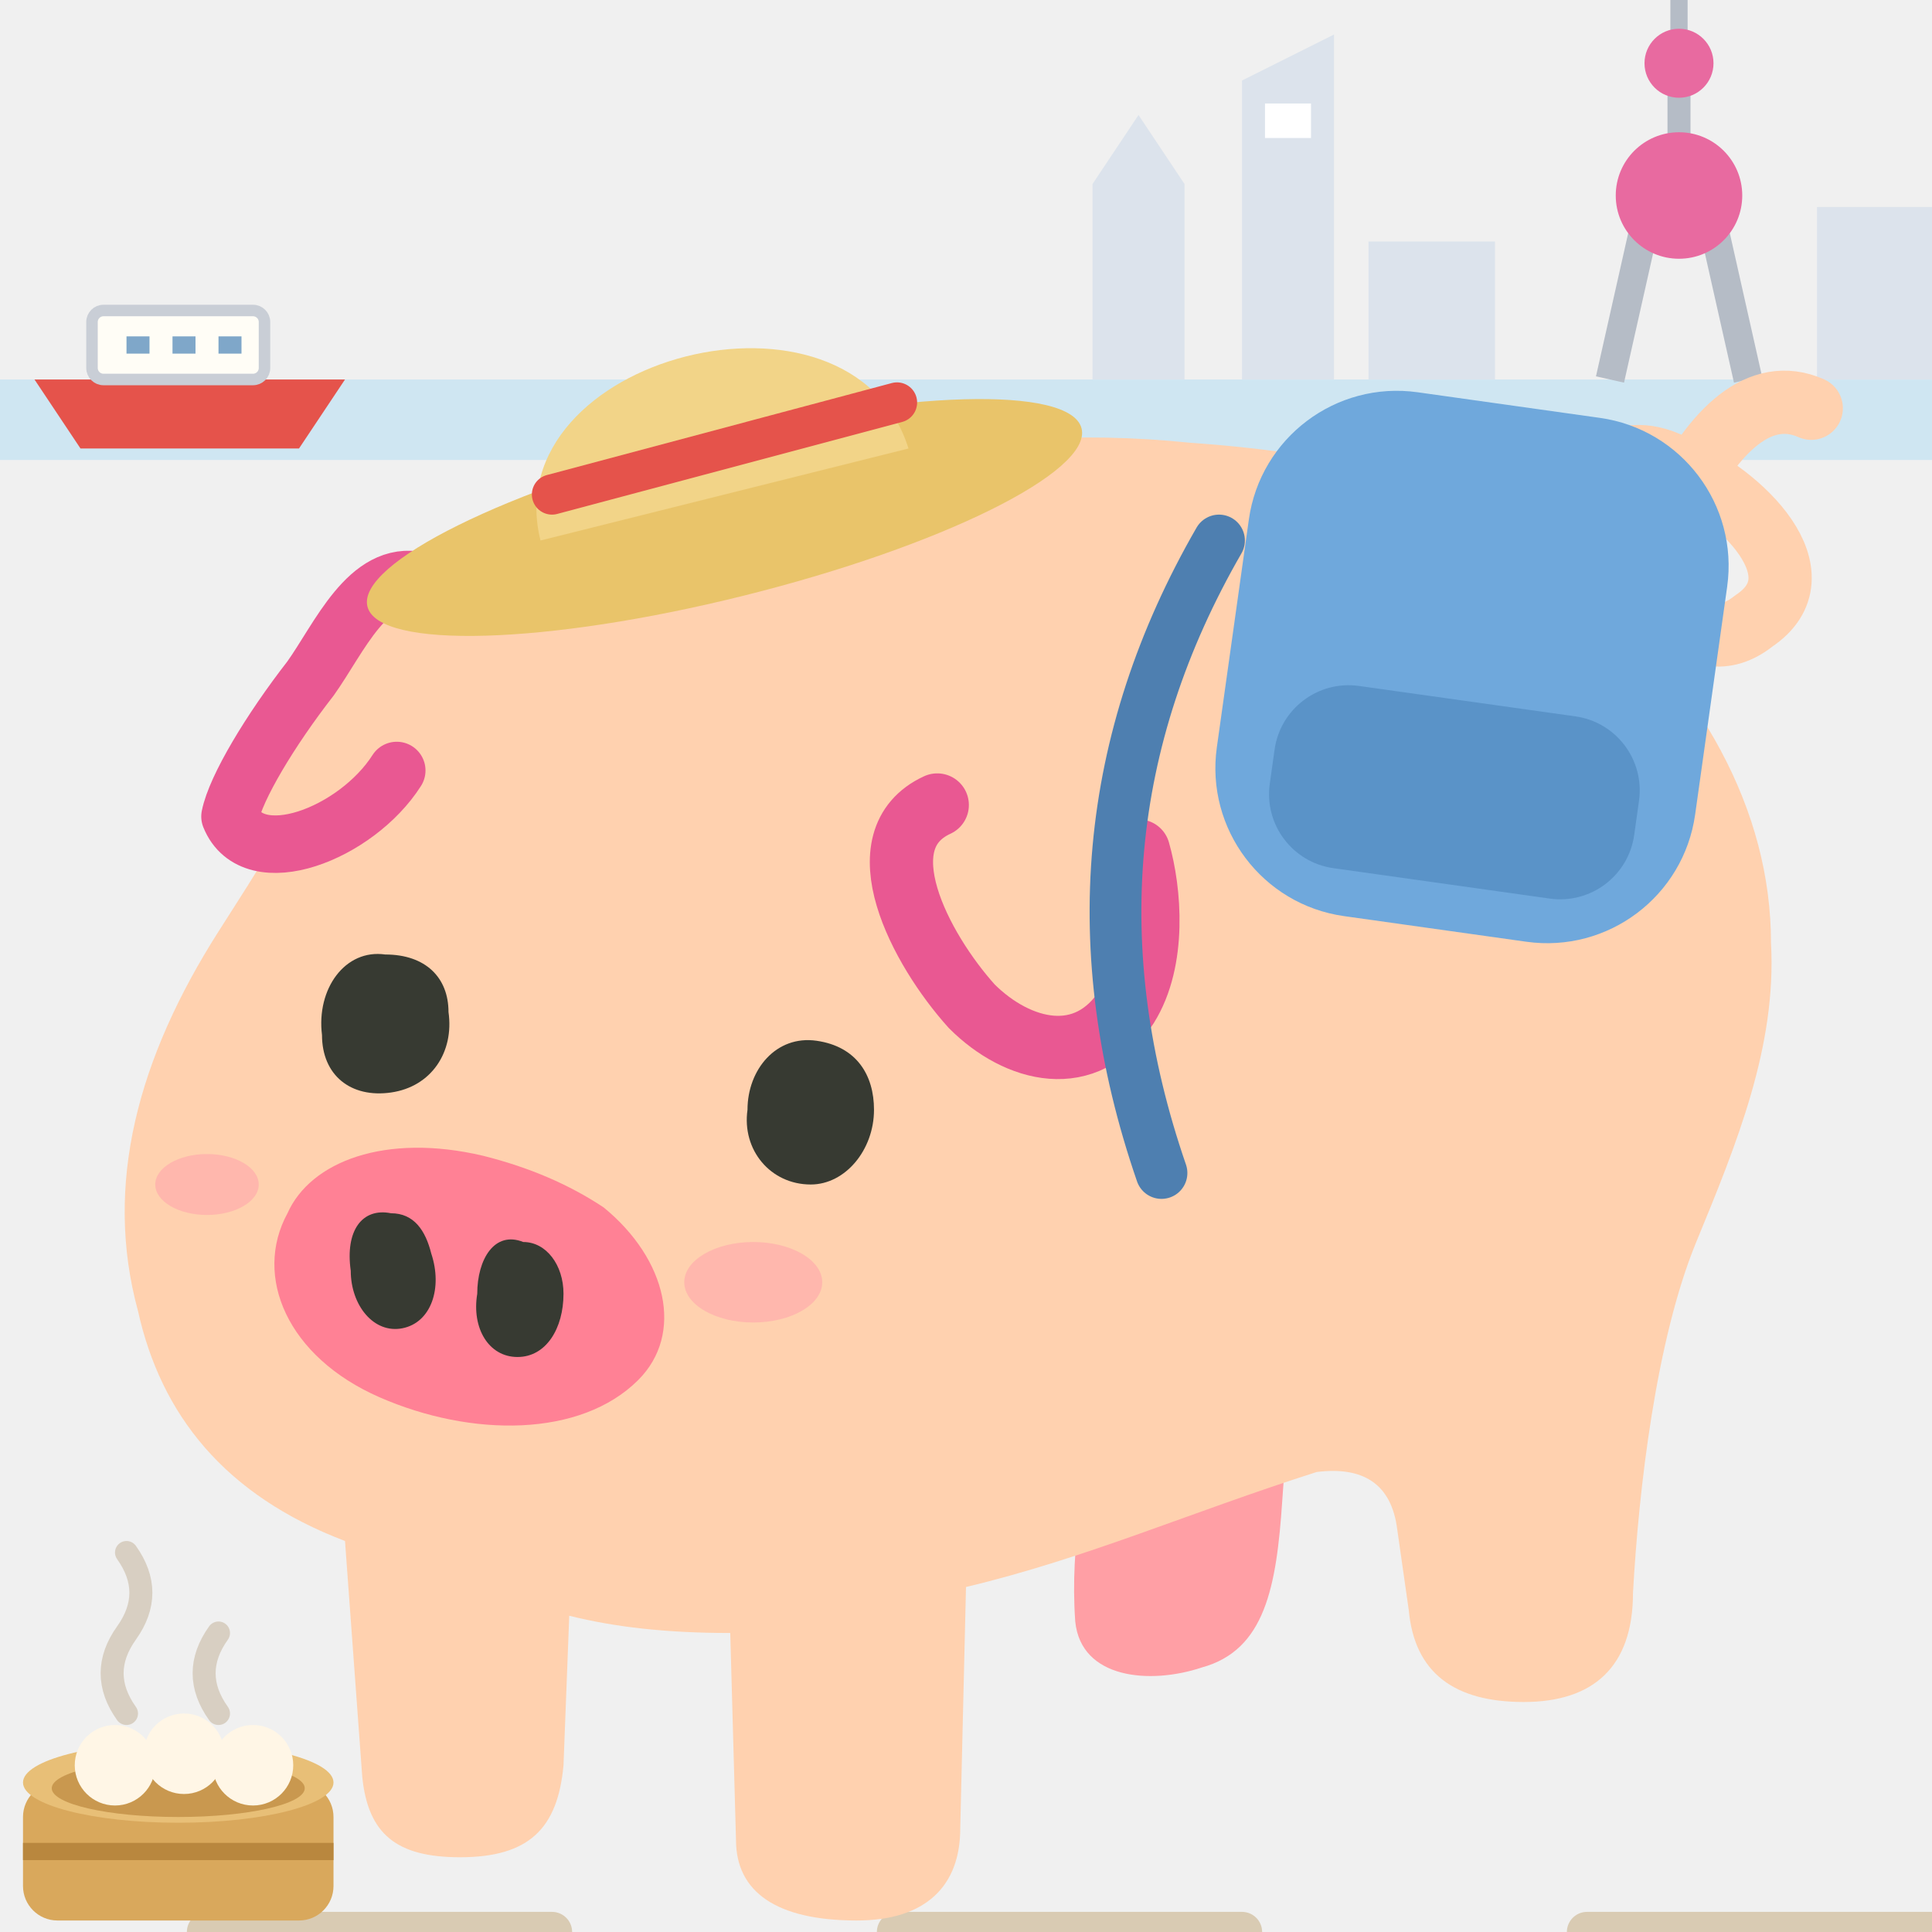
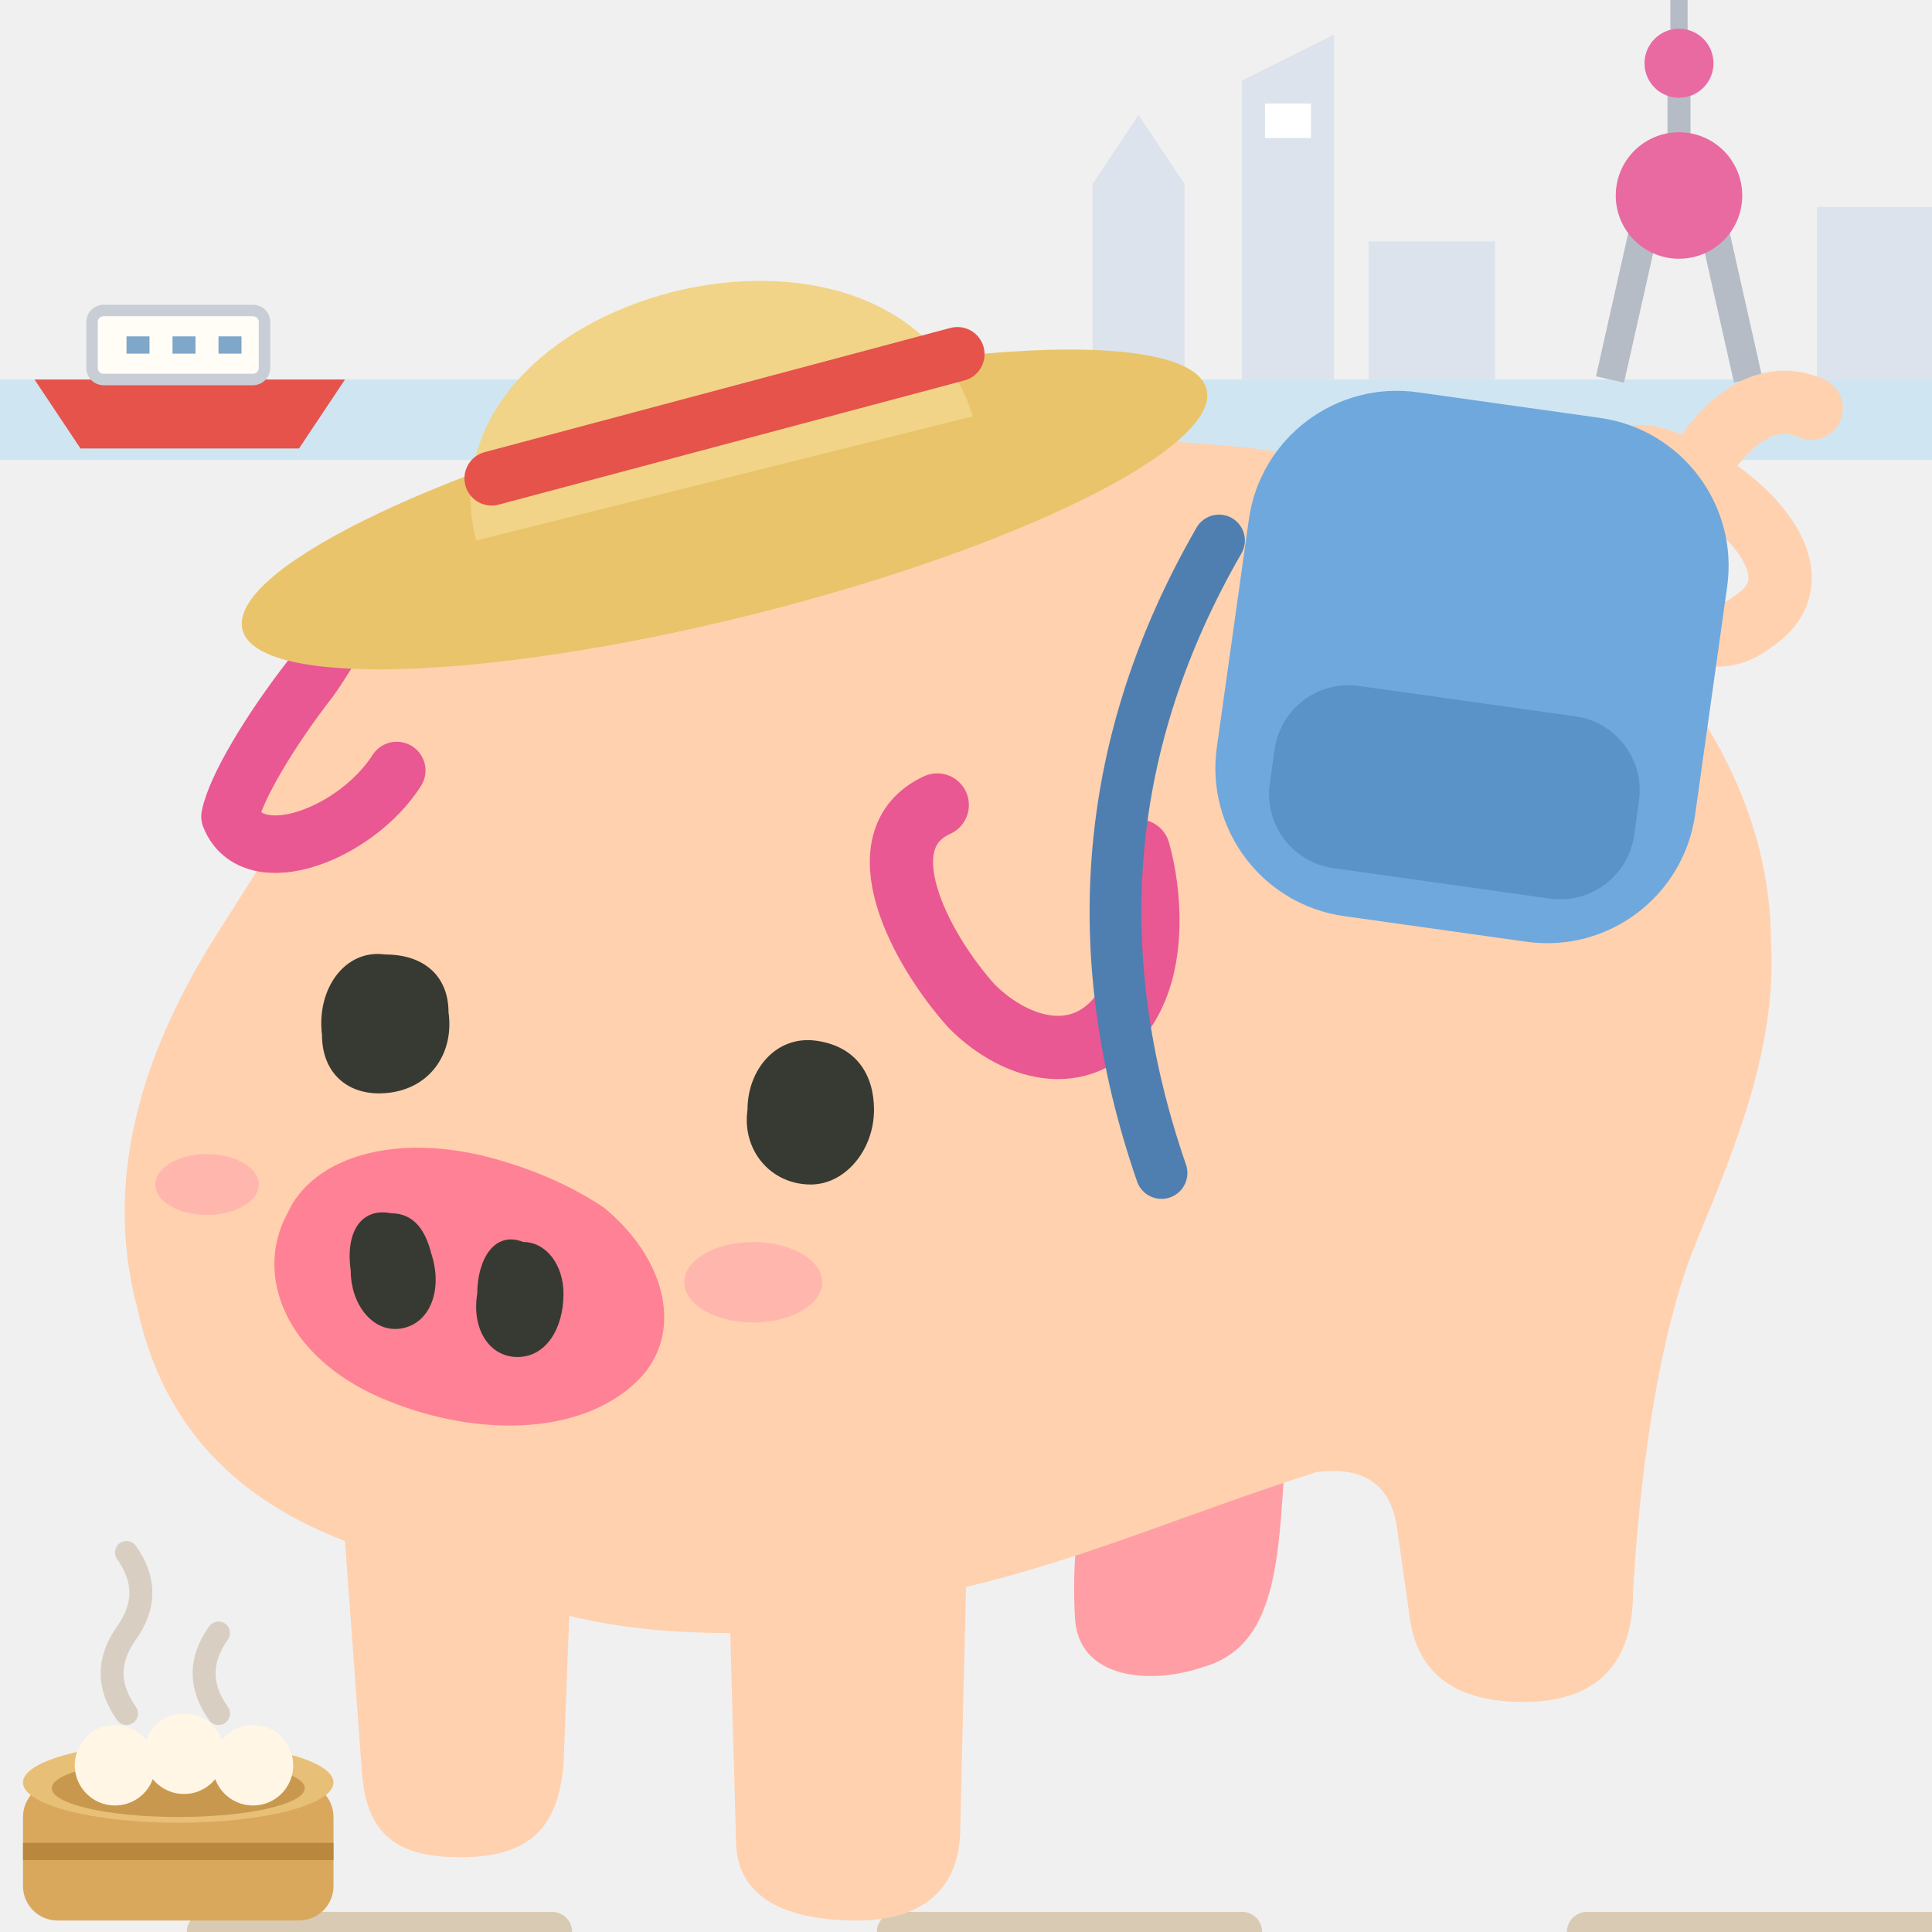
<svg xmlns="http://www.w3.org/2000/svg" viewBox="24 -36 336 336" width="128" height="128" role="img" aria-label="旅行 · 上海">
  <style>
    .eye{animation:blink 4.2s infinite;transform-box:fill-box;transform-origin:50% 50%}
    .tail{animation:wag 1.4s ease-in-out infinite;transform-origin:296px 64px}
    .ear2{animation:flick 5.2s ease-in-out infinite;transform-origin:205px 108px}
    @keyframes blink{0%,90%,100%{transform:scaleY(1)}93%{transform:scaleY(.1)}}
    @keyframes wag{50%{transform:rotate(14deg)}}
    @keyframes flick{0%,80%,100%{transform:rotate(0)}85%{transform:rotate(-12deg)}90%{transform:rotate(4deg)}}
    .walk{animation:walk .5s ease-in-out infinite;transform-origin:190px 298px}
    .road{animation:road 1.6s linear infinite}
    .tail{animation-duration:.5s}
    @keyframes walk{0%,100%{transform:translateY(0) rotate(0)}50%{transform:translateY(-8px) rotate(-1.5deg)}}
    @keyframes road{to{transform:translateX(120px)}}
    .glow{animation:glow 1.6s ease-in-out infinite}
    .ferry{animation:ferry 7s ease-in-out infinite}
    .steam{animation:steam 2s ease-in-out infinite}
    @keyframes glow{50%{opacity:.55}}
    @keyframes ferry{0%,100%{transform:translateX(0)}50%{transform:translateX(70px)}}
    @keyframes steam{0%,100%{opacity:0;transform:translateY(6px)}50%{opacity:.9;transform:translateY(-6px)}}
    @media (prefers-reduced-motion:reduce){*{animation:none!important}}
  </style>
  <rect x="24" y="30" width="336" height="14" fill="#CFE6F2" />
  <g fill="#DCE3EC">
    <path d="M214 30V-4L222 -16L230 -4V30Z" />
    <path d="M240 30V-22L256 -30V30Z" />
    <rect x="262" y="6" width="22" height="24" />
    <rect x="340" y="0" width="20" height="30" />
  </g>
  <path d="M244 -18h8v6h-8Z" fill="#FFFFFF" />
  <path d="M304 30L313 -10M328 30L319 -10" fill="none" stroke="#B5BCC6" stroke-width="5" />
  <rect x="314" y="-28" width="4" height="26" fill="#B5BCC6" />
  <path d="M316 -29V-36" fill="none" stroke="#B5BCC6" stroke-width="3" />
  <circle class="glow" cx="316" cy="-2" r="11" fill="#E86AA0" />
  <circle class="glow" cx="316" cy="-25" r="6" fill="#E86AA0" />
  <g class="ferry">
    <path d="M30 30H84L76 42H38Z" fill="#E5534B" />
    <rect x="40" y="18" width="30" height="12" rx="2" fill="#FFFDF6" stroke="#C9CED6" stroke-width="2" />
    <path d="M46 24h4M54 24h4M62 24h4" fill="none" stroke="#7FA7C9" stroke-width="3" />
  </g>
  <g class="road">
    <path d="M-60 300H0M60 300H120M180 300H240M300 300H360M420 300H480" fill="none" stroke="#D9CBB3" stroke-width="7" stroke-linecap="round" />
  </g>
  <g class="walk">
    <g class="pig" stroke-linecap="round" stroke-linejoin="round">
      <path fill="#FF9FA5" d="M214 210C213 221 210 232 211 246C212 256 224 257 233 254C244 251 246 240 247 225L248 211Z" />
      <path class="tail" d="M294 62C298 47 305 40 315 45C327 50 341 64 329 72C319 80 309 67 316 51C322 39 330 31 339 35" fill="none" stroke="#FFD1AF" stroke-width="11" />
      <path fill="#FFD1AF" d="M110 70C155 46 192 37 231 41C259 43 279 48 298 64C320 83 332 105 332 128C333 146 326 163 319 180C312 197 309 223 308 241C308 254 301 260 289 260C277 260 270 255 269 244L267 230C266 222 261 219 253 220C231 227 213 235 192 240L191 282C191 292 185 298 173 298C159 298 152 293 152 284L151 248C140 248 131 247 123 245L122 271C121 282 116 287 104 287C93 287 88 283 87 273L84 232C63 224 52 210 48 192C42 170 48 148 62 126C69 115 75 106 80 94C87 79 96 68 110 70Z" />
      <path fill="#FFD1AF" d="M63 107C64 97 75 81 84 68C90 58 102 58 108 66L115 87L90 113Z" />
      <path class="ear1" d="M97 65C88 63 83 75 78 82C71 91 65 101 64 106C68 116 86 109 93 98" fill="none" stroke="#E95892" stroke-width="10" />
      <path class="ear2" d="M187 104C174 110 184 129 193 139C201 147 213 150 220 139C225 131 224 119 222 112" fill="none" stroke="#E95892" stroke-width="11" />
      <path class="eye" fill="#373A32" d="M91 130C84 129 79 136 80 144C80 151 85 155 92 154C99 153 103 147 102 140C102 134 98 130 91 130Z" />
      <path class="eye" fill="#373A32" d="M166 145C159 144 154 150 154 157C153 164 158 170 165 170C171 170 176 164 176 157C176 151 173 146 166 145Z" />
      <g class="snout">
        <path fill="#FF8195" d="M108 165C91 161 78 166 74 175C68 186 74 200 90 207C106 214 125 214 135 204C143 196 140 183 129 174C123 170 116 167 108 165Z" />
        <path fill="#373A32" d="M92 175C87 174 84 178 85 185C85 191 89 196 94 195C99 194 101 188 99 182C98 178 96 175 92 175Z" />
        <path fill="#373A32" d="M115 180C110 178 107 183 107 189C106 195 109 200 114 200C119 200 122 195 122 189C122 184 119 180 115 180Z" />
      </g>
      <ellipse class="blush" cx="155" cy="187" rx="12" ry="7" fill="#FFAFAC" opacity=".75" />
      <ellipse class="blush" cx="60" cy="170" rx="9" ry="5.3" fill="#FFAFAC" opacity=".75" />
      <g class="wear" data-occupies="head" />
      <path d="M236 58Q206 110 226 168" fill="none" stroke="#4E7FB0" stroke-width="9" />
      <rect x="238" y="34" width="84" height="92" rx="26" fill="#6FA8DC" transform="rotate(8 280 80)" />
      <rect x="248" y="86" width="64" height="32" rx="13" fill="#5A93C8" transform="rotate(8 280 80)" />
-       <ellipse cx="150" cy="54" rx="64" ry="14" fill="#E9C46A" transform="rotate(-14 150 54)" />
-       <path d="M118 58C110 26 172 10 182 42Z" fill="#F2D488" />
-       <path d="M120 50L180 34" fill="none" stroke="#E5534B" stroke-width="7" />
+       <g transform="translate(150 58) scale(1.35) translate(-150 -58)">
+         <ellipse cx="150" cy="54" rx="64" ry="14" fill="#E9C46A" transform="rotate(-14 150 54)" />
+         <path d="M118 58C110 26 172 10 182 42Z" fill="#F2D488" />
+         <path d="M120 50L180 34" fill="none" stroke="#E5534B" stroke-width="7" />
+       </g>
    </g>
  </g>
  <path class="steam" d="M46 262q-5-7 0-14t0-14M62 262q-5-7 0-14" fill="none" stroke="#D8CFC2" stroke-width="4" stroke-linecap="round" />
  <rect x="28" y="274" width="54" height="24" rx="6" fill="#D9A85C" />
  <path d="M28 286H82" fill="none" stroke="#B9873E" stroke-width="3" />
  <ellipse cx="55" cy="274" rx="27" ry="7" fill="#E8BF77" />
  <ellipse cx="55" cy="275" rx="22" ry="5" fill="#C9984F" />
  <g fill="#FFF6E6">
    <circle cx="44" cy="271" r="7" />
    <circle cx="56" cy="269" r="7" />
    <circle cx="68" cy="271" r="7" />
  </g>
</svg>
